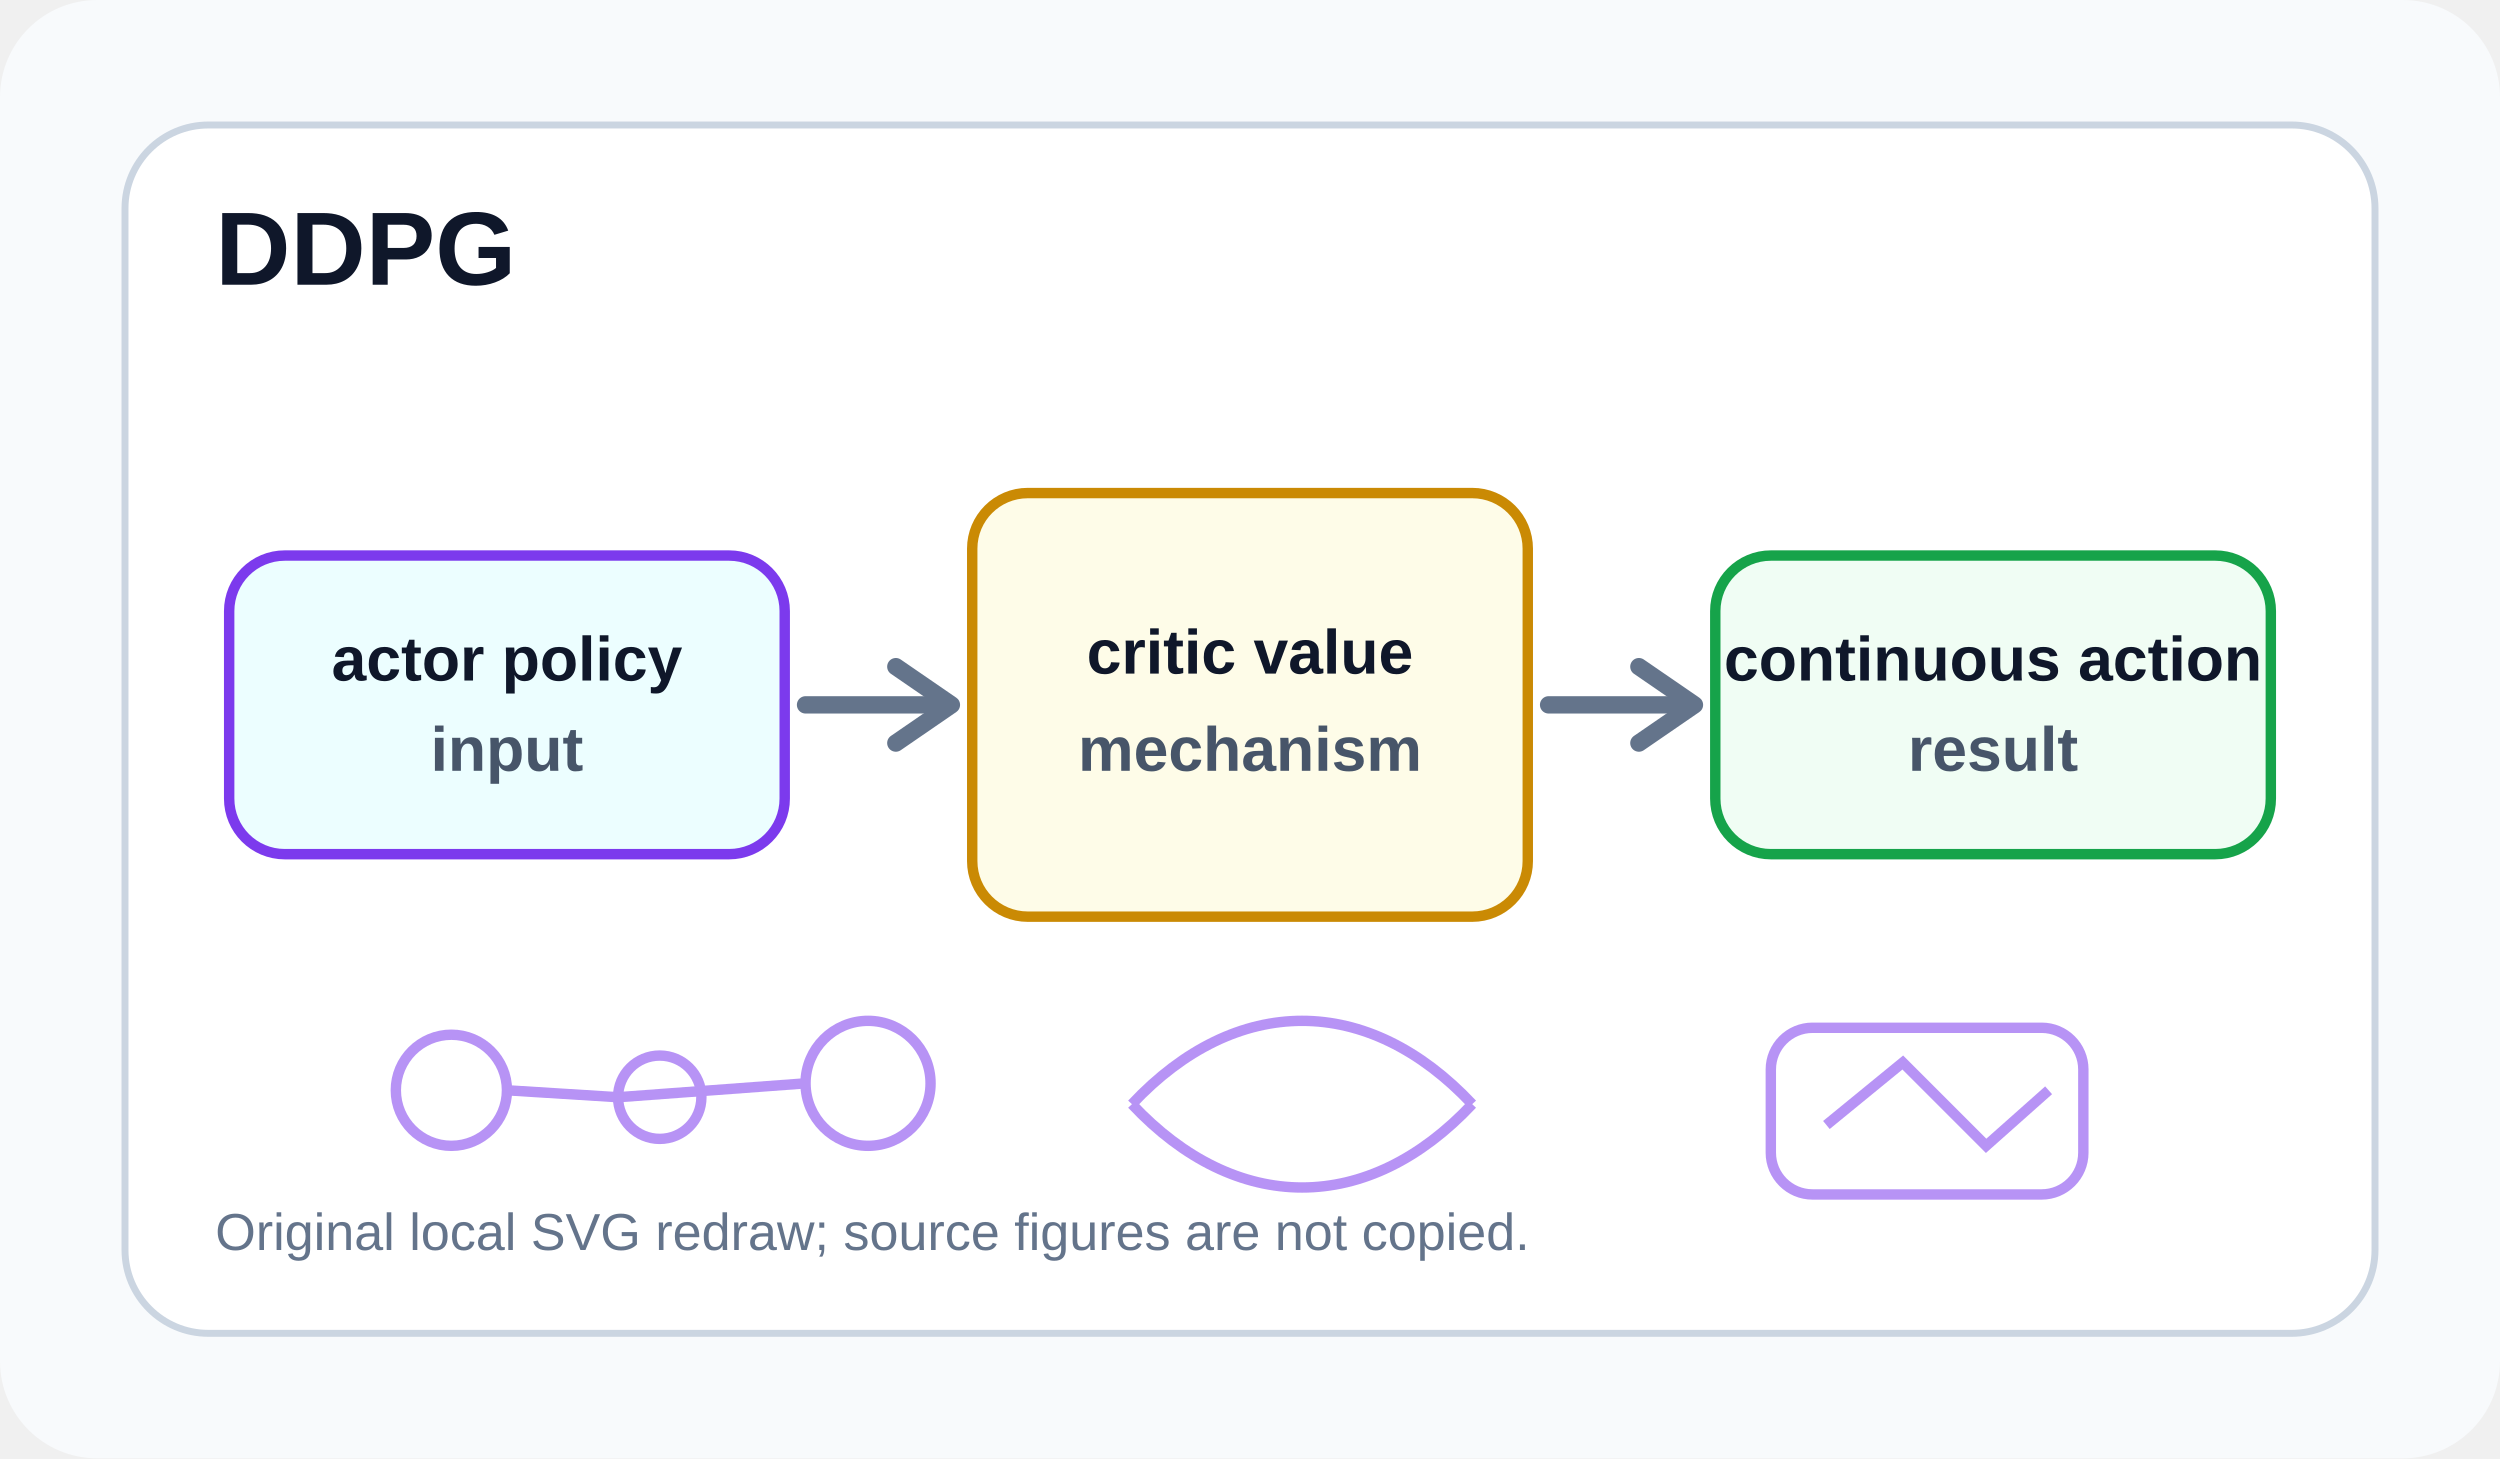
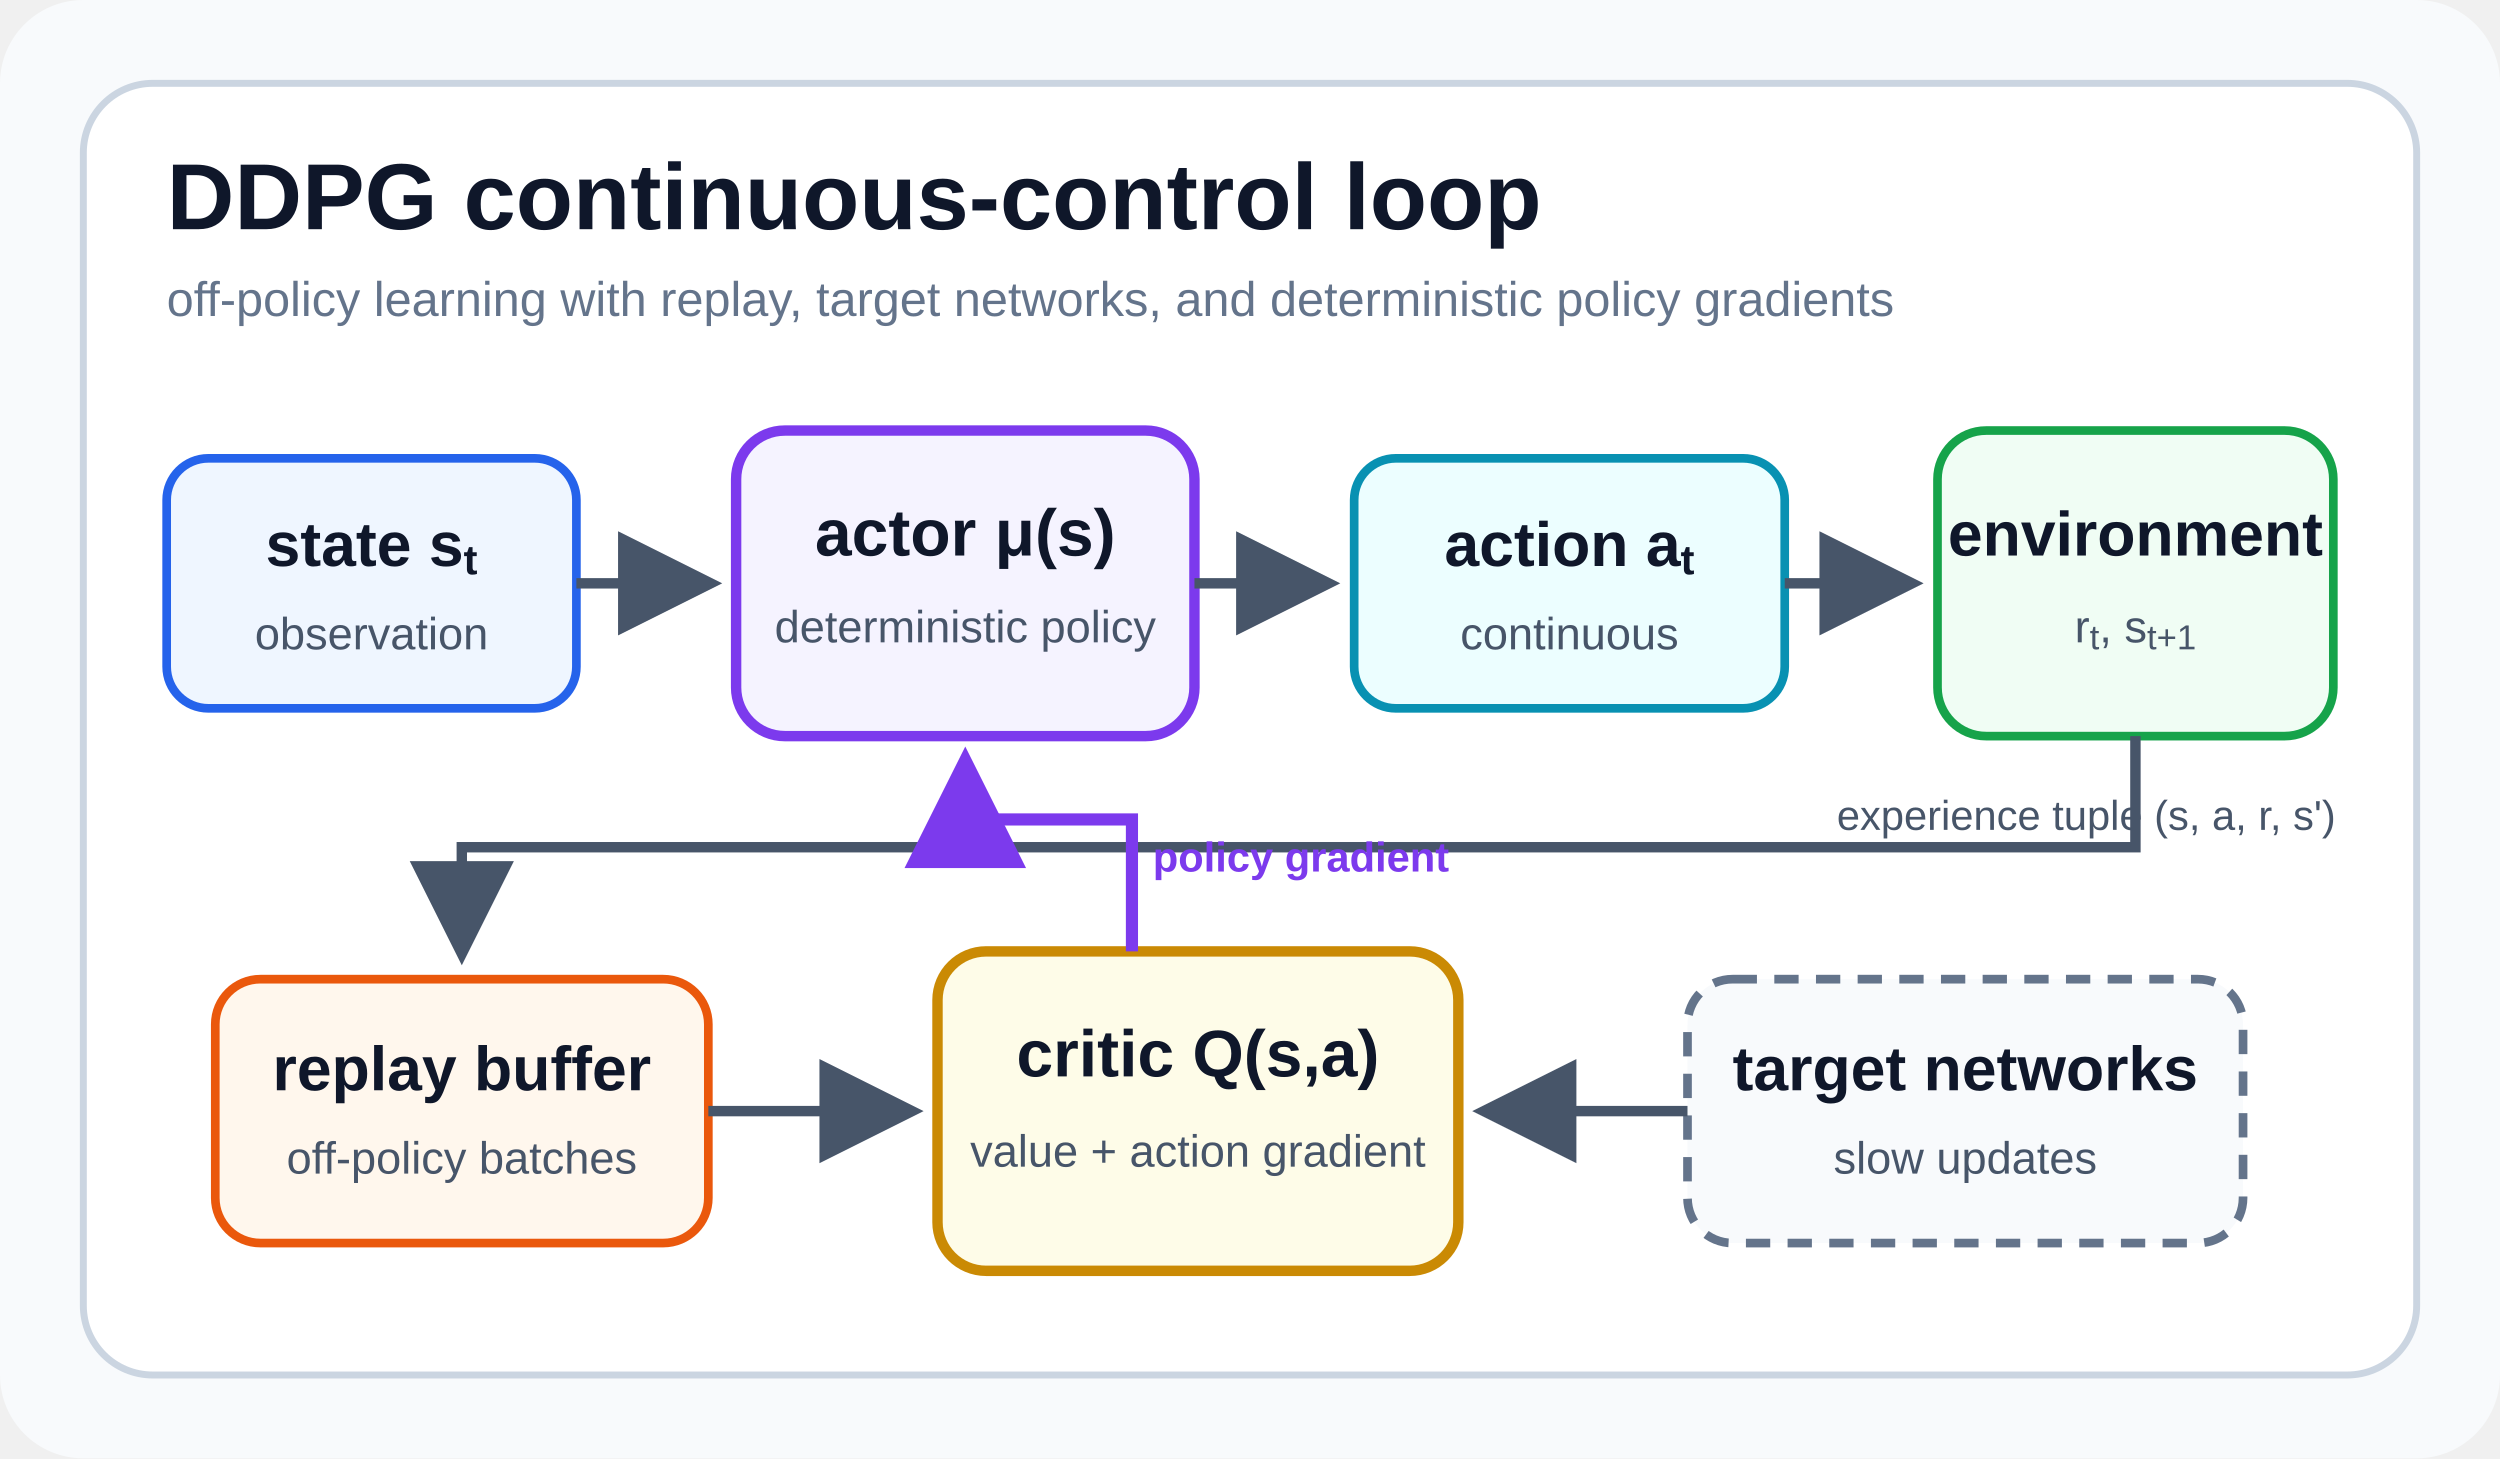
<svg xmlns="http://www.w3.org/2000/svg" viewBox="0 0 720 420" role="img" aria-labelledby="title desc">
-   <rect width="720" height="420" rx="28" fill="#f8fafc" />
-   <rect x="36" y="36" width="648" height="348" rx="24" fill="#ffffff" stroke="#cbd5e1" stroke-width="2" />
-   <text x="62" y="82" font-family="Arial, Helvetica, sans-serif" font-size="30" font-weight="700" fill="#0f172a">DDPG</text>
-   <g font-family="Arial, Helvetica, sans-serif" font-size="18" font-weight="700" text-anchor="middle">
-     <rect x="66" y="160" width="160" height="86" rx="16" fill="#ecfeff" stroke="#7c3aed" stroke-width="3" />
-     <text x="146" y="196" fill="#0f172a">actor policy</text>
-     <text x="146" y="222" fill="#475569">input</text>
-     <rect x="280" y="142" width="160" height="122" rx="16" fill="#fefce8" stroke="#ca8a04" stroke-width="3" />
-     <text x="360" y="194" fill="#0f172a">critic value</text>
-     <text x="360" y="222" fill="#475569">mechanism</text>
-     <rect x="494" y="160" width="160" height="86" rx="16" fill="#f0fdf4" stroke="#16a34a" stroke-width="3" />
-     <text x="574" y="196" fill="#0f172a">continuous action</text>
-     <text x="574" y="222" fill="#475569">result</text>
+   <defs>
+     <marker id="arrow" markerWidth="10" markerHeight="10" refX="8" refY="5" orient="auto" markerUnits="strokeWidth">
+       <path d="M0 0 L10 5 L0 10 Z" fill="#475569" />
+     </marker>
+     <marker id="gradient-arrow" markerWidth="10" markerHeight="10" refX="8" refY="5" orient="auto" markerUnits="strokeWidth">
+       <path d="M0 0 L10 5 L0 10 Z" fill="#7c3aed" />
+     </marker>
+   </defs>
+   <rect width="720" height="420" rx="24" fill="#f8fafc" />
+   <rect x="24" y="24" width="672" height="372" rx="20" fill="#ffffff" stroke="#cbd5e1" stroke-width="2" />
+   <text x="48" y="66" font-family="Arial, Helvetica, sans-serif" font-size="27" font-weight="700" fill="#0f172a">DDPG continuous-control loop</text>
+   <text x="48" y="91" font-family="Arial, Helvetica, sans-serif" font-size="14" fill="#64748b">off-policy learning with replay, target networks, and deterministic policy gradients</text>
+   <g font-family="Arial, Helvetica, sans-serif" text-anchor="middle">
+     <g>
+       <rect x="48" y="132" width="118" height="72" rx="12" fill="#eff6ff" stroke="#2563eb" stroke-width="2.5" />
+       <text x="107" y="163" font-size="18" font-weight="700" fill="#0f172a">state s<tspan baseline-shift="sub" font-size="12">t</tspan>
+       </text>
+       <text x="107" y="187" font-size="13" fill="#475569">observation</text>
+     </g>
+     <g>
+       <rect x="212" y="124" width="132" height="88" rx="14" fill="#f5f3ff" stroke="#7c3aed" stroke-width="3" />
+       <text x="278" y="160" font-size="19" font-weight="700" fill="#0f172a">actor μ(s)</text>
+       <text x="278" y="185" font-size="13" fill="#475569">deterministic policy</text>
+     </g>
+     <g>
+       <rect x="390" y="132" width="124" height="72" rx="12" fill="#ecfeff" stroke="#0891b2" stroke-width="2.5" />
+       <text x="452" y="163" font-size="18" font-weight="700" fill="#0f172a">action a<tspan baseline-shift="sub" font-size="12">t</tspan>
+       </text>
+       <text x="452" y="187" font-size="13" fill="#475569">continuous</text>
+     </g>
+     <g>
+       <rect x="558" y="124" width="114" height="88" rx="14" fill="#f0fdf4" stroke="#16a34a" stroke-width="2.5" />
+       <text x="615" y="160" font-size="18" font-weight="700" fill="#0f172a">environment</text>
+       <text x="615" y="185" font-size="13" fill="#475569">r<tspan baseline-shift="sub" font-size="10">t</tspan>, s<tspan baseline-shift="sub" font-size="10">t+1</tspan>
+       </text>
+     </g>
+     <g>
+       <rect x="62" y="282" width="142" height="76" rx="13" fill="#fff7ed" stroke="#ea580c" stroke-width="2.5" />
+       <text x="133" y="314" font-size="18" font-weight="700" fill="#0f172a">replay buffer</text>
+       <text x="133" y="338" font-size="13" fill="#475569">off-policy batches</text>
+     </g>
+     <g>
+       <rect x="270" y="274" width="150" height="92" rx="14" fill="#fefce8" stroke="#ca8a04" stroke-width="3" />
+       <text x="345" y="310" font-size="19" font-weight="700" fill="#0f172a">critic Q(s,a)</text>
+       <text x="345" y="336" font-size="13" fill="#475569">value + action gradient</text>
+     </g>
+     <g>
+       <rect x="486" y="282" width="160" height="76" rx="13" fill="#f8fafc" stroke="#64748b" stroke-width="2.5" stroke-dasharray="7 5" />
+       <text x="566" y="314" font-size="18" font-weight="700" fill="#0f172a">target networks</text>
+       <text x="566" y="338" font-size="13" fill="#475569">slow updates</text>
+     </g>
  </g>
-   <path d="M232 203 H270" stroke="#64748b" stroke-width="5" stroke-linecap="round" />
-   <path d="M258 192 L274 203 L258 214" fill="none" stroke="#64748b" stroke-width="5" stroke-linecap="round" stroke-linejoin="round" />
-   <path d="M446 203 H484" stroke="#64748b" stroke-width="5" stroke-linecap="round" />
-   <path d="M472 192 L488 203 L472 214" fill="none" stroke="#64748b" stroke-width="5" stroke-linecap="round" stroke-linejoin="round" />
-   <g fill="none" stroke="#7c3aed" stroke-width="3" opacity="0.55">
-     <circle cx="130" cy="314" r="16" />
-     <circle cx="190" cy="316" r="12" />
-     <circle cx="250" cy="312" r="18" />
-     <path d="M146 314 L178 316 L232 312" />
-     <path d="M326 318 C356 286 394 286 424 318" />
-     <path d="M326 318 C356 350 394 350 424 318" />
-     <rect x="510" y="296" width="90" height="48" rx="12" />
-     <path d="M526 324 L548 306 L572 330 L590 314" />
+   <g fill="none" stroke="#475569" stroke-width="3" marker-end="url(#arrow)">
+     <path d="M166 168 H202" />
+     <path d="M344 168 H380" />
+     <path d="M514 168 H548" />
+     <path d="M615 212 V244 H133 V272" />
+     <path d="M204 320 H260" />
+     <path d="M486 320 H430" />
  </g>
-   <text x="62" y="360" font-family="Arial, Helvetica, sans-serif" font-size="15" fill="#64748b">Original local SVG redraw; source figures are not copied.</text>
+   <path d="M326 274 V236 H278 V222" fill="none" stroke="#7c3aed" stroke-width="3.5" marker-end="url(#gradient-arrow)" />
+   <text x="332" y="251" font-family="Arial, Helvetica, sans-serif" font-size="12" font-weight="700" fill="#7c3aed">policy gradient</text>
+   <text x="529" y="239" font-family="Arial, Helvetica, sans-serif" font-size="12" fill="#475569">experience tuple (s, a, r, s')</text>
</svg>
